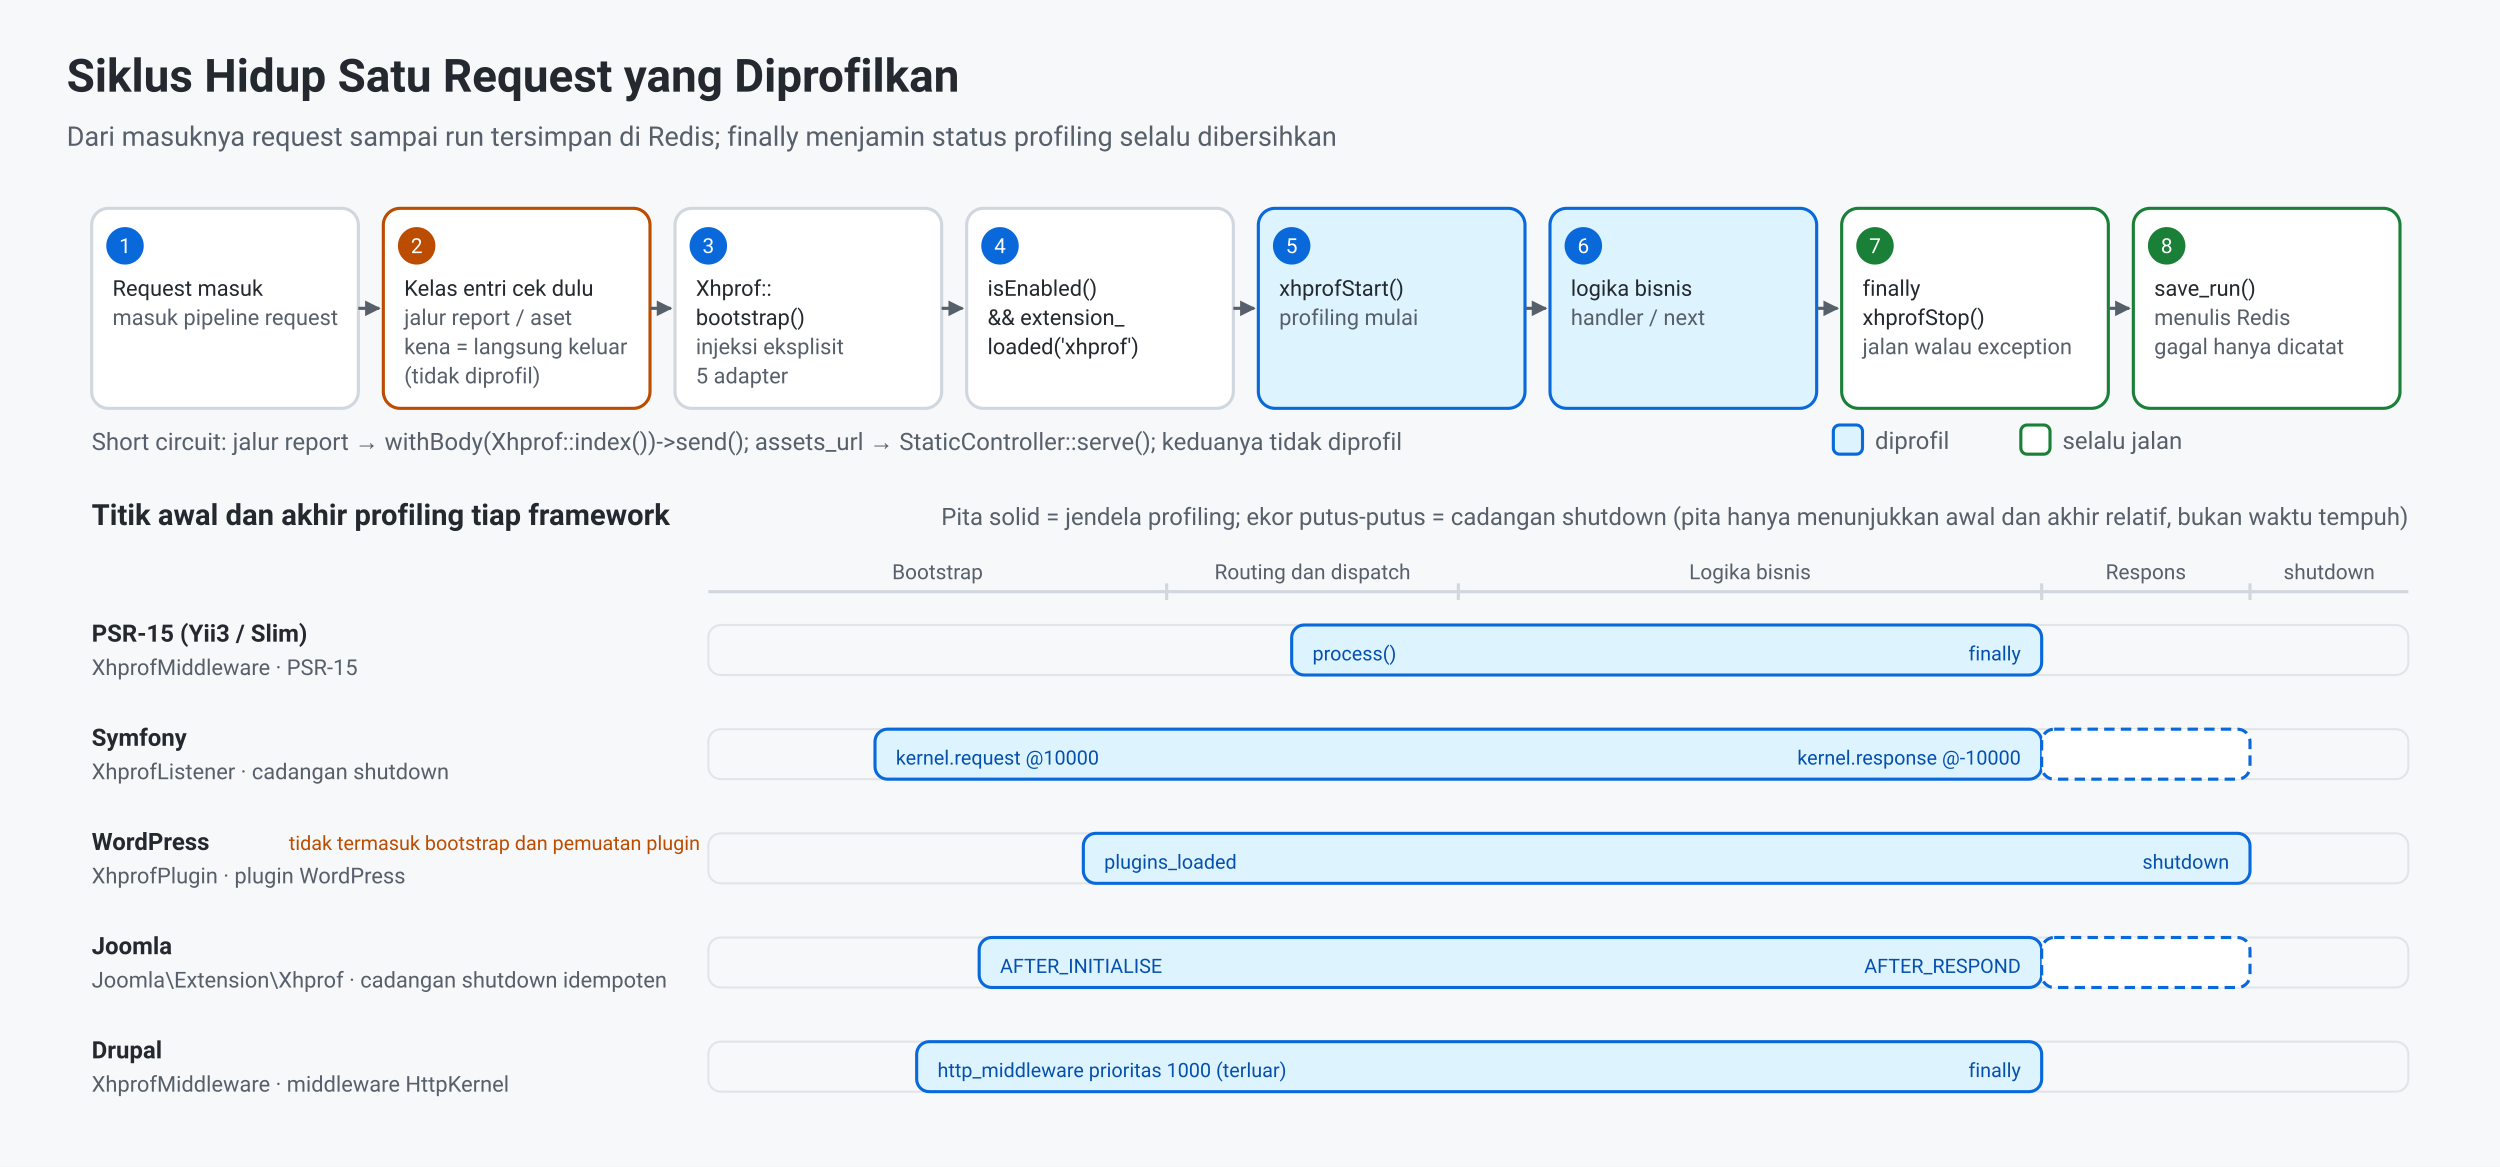
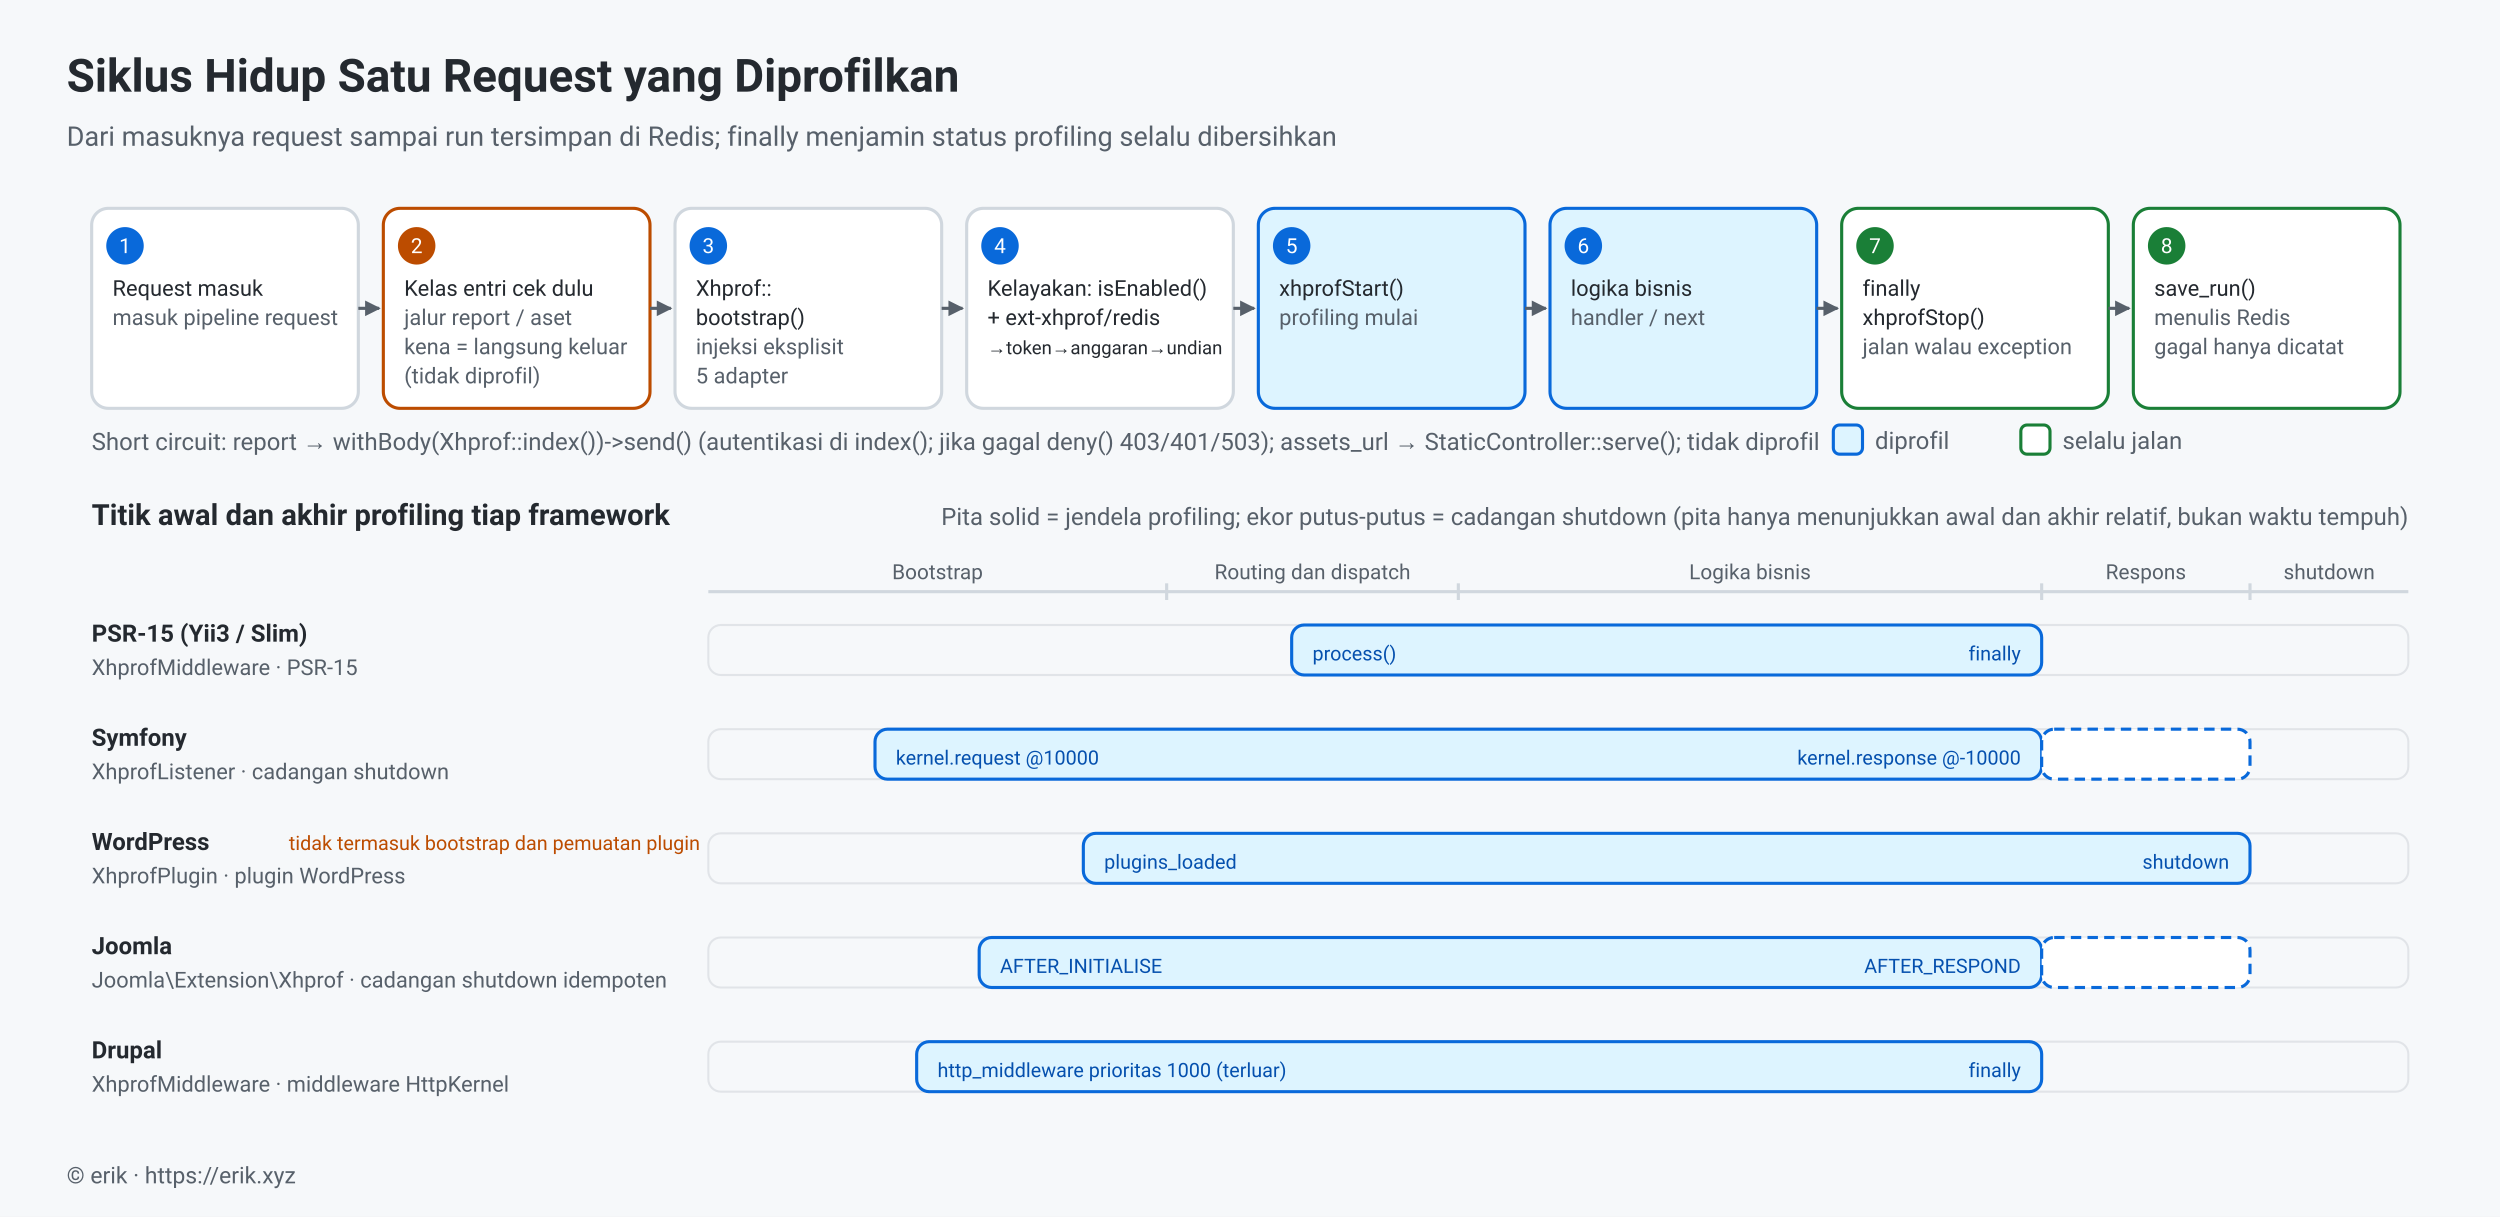
- <svg xmlns="http://www.w3.org/2000/svg" viewBox="0 0 1200 560" width="1200" height="560" role="img" font-family="-apple-system, BlinkMacSystemFont, &quot;Segoe UI&quot;, Roboto, &quot;Helvetica Neue&quot;, Arial, &quot;Noto Sans SC&quot;, &quot;PingFang SC&quot;, &quot;Microsoft YaHei&quot;, sans-serif">
+ <svg xmlns="http://www.w3.org/2000/svg" viewBox="0 0 1200 584" width="1200" height="584" role="img" font-family="-apple-system, BlinkMacSystemFont, &quot;Segoe UI&quot;, Roboto, &quot;Helvetica Neue&quot;, Arial, &quot;Noto Sans SC&quot;, &quot;PingFang SC&quot;, &quot;Microsoft YaHei&quot;, sans-serif">
  <defs>
    <marker id="lc-arrow" viewBox="0 0 10 10" refX="9" refY="5" markerWidth="5" markerHeight="5" orient="auto-start-reverse">
      <path d="M0,0 L10,5 L0,10 z" fill="#57606a" />
    </marker>
  </defs>
-   <rect x="0" y="0" width="1200" height="560" fill="#f6f8fa" />
+   <rect x="0" y="0" width="1200" height="584" fill="#f6f8fa" />
  <text x="32" y="44" font-size="22" font-weight="700" fill="#24292f">Siklus Hidup Satu Request yang Diprofilkan</text>
  <text x="32" y="70" font-size="13" fill="#57606a">Dari masuknya request sampai run tersimpan di Redis; finally menjamin status profiling selalu dibersihkan</text>
  <rect x="44" y="100" width="128" height="96" rx="8" fill="#ffffff" stroke="#d0d7de" stroke-width="1.5" />
  <circle cx="60" cy="118" r="9" fill="#0969da" />
  <text x="60" y="121.5" font-size="10" fill="#ffffff" text-anchor="middle">1</text>
  <text x="54" y="142" font-size="10.5" fill="#24292f">Request masuk</text>
  <text x="54" y="156" font-size="10.5" fill="#57606a">masuk pipeline request</text>
  <line x1="172" y1="148" x2="182" y2="148" stroke="#57606a" stroke-width="1.5" marker-end="url(#lc-arrow)" />
  <rect x="184" y="100" width="128" height="96" rx="8" fill="#ffffff" stroke="#bc4c00" stroke-width="1.5" />
  <circle cx="200" cy="118" r="9" fill="#bc4c00" />
  <text x="200" y="121.5" font-size="10" fill="#ffffff" text-anchor="middle">2</text>
  <text x="194" y="142" font-size="10.5" fill="#24292f">Kelas entri cek dulu</text>
  <text x="194" y="156" font-size="10.5" fill="#57606a">jalur report / aset</text>
  <text x="194" y="170" font-size="10.5" fill="#57606a">kena = langsung keluar</text>
  <text x="194" y="184" font-size="10.5" fill="#57606a">(tidak diprofil)</text>
  <line x1="312" y1="148" x2="322" y2="148" stroke="#57606a" stroke-width="1.5" marker-end="url(#lc-arrow)" />
  <rect x="324" y="100" width="128" height="96" rx="8" fill="#ffffff" stroke="#d0d7de" stroke-width="1.5" />
  <circle cx="340" cy="118" r="9" fill="#0969da" />
  <text x="340" y="121.5" font-size="10" fill="#ffffff" text-anchor="middle">3</text>
  <text x="334" y="142" font-size="10.5" fill="#24292f">Xhprof::</text>
  <text x="334" y="156" font-size="10.5" fill="#24292f">bootstrap()</text>
  <text x="334" y="170" font-size="10.5" fill="#57606a">injeksi eksplisit</text>
  <text x="334" y="184" font-size="10.5" fill="#57606a">5 adapter</text>
  <line x1="452" y1="148" x2="462" y2="148" stroke="#57606a" stroke-width="1.5" marker-end="url(#lc-arrow)" />
  <rect x="464" y="100" width="128" height="96" rx="8" fill="#ffffff" stroke="#d0d7de" stroke-width="1.5" />
  <circle cx="480" cy="118" r="9" fill="#0969da" />
  <text x="480" y="121.5" font-size="10" fill="#ffffff" text-anchor="middle">4</text>
-   <text x="474" y="142" font-size="10.5" fill="#24292f">isEnabled()</text>
-   <text x="474" y="156" font-size="10.5" fill="#24292f">&amp;&amp; extension_</text>
-   <text x="474" y="170" font-size="10.5" fill="#24292f">loaded('xhprof')</text>
+   <text x="474" y="142" font-size="10.5" fill="#24292f">Kelayakan: isEnabled()</text>
+   <text x="474" y="156" font-size="10.5" fill="#24292f">+ ext-xhprof/redis</text>
+   <text x="474" y="170" font-size="8.91" fill="#24292f">→token→anggaran→undian</text>
  <line x1="592" y1="148" x2="602" y2="148" stroke="#57606a" stroke-width="1.5" marker-end="url(#lc-arrow)" />
  <rect x="604" y="100" width="128" height="96" rx="8" fill="#ddf4ff" stroke="#0969da" stroke-width="1.5" />
  <circle cx="620" cy="118" r="9" fill="#0969da" />
  <text x="620" y="121.5" font-size="10" fill="#ffffff" text-anchor="middle">5</text>
  <text x="614" y="142" font-size="10.5" fill="#24292f">xhprofStart()</text>
  <text x="614" y="156" font-size="10.5" fill="#57606a">profiling mulai</text>
  <line x1="732" y1="148" x2="742" y2="148" stroke="#57606a" stroke-width="1.5" marker-end="url(#lc-arrow)" />
  <rect x="744" y="100" width="128" height="96" rx="8" fill="#ddf4ff" stroke="#0969da" stroke-width="1.5" />
  <circle cx="760" cy="118" r="9" fill="#0969da" />
  <text x="760" y="121.5" font-size="10" fill="#ffffff" text-anchor="middle">6</text>
  <text x="754" y="142" font-size="10.5" fill="#24292f">logika bisnis</text>
  <text x="754" y="156" font-size="10.5" fill="#57606a">handler / next</text>
  <line x1="872" y1="148" x2="882" y2="148" stroke="#57606a" stroke-width="1.5" marker-end="url(#lc-arrow)" />
  <rect x="884" y="100" width="128" height="96" rx="8" fill="#ffffff" stroke="#1a7f37" stroke-width="1.5" />
  <circle cx="900" cy="118" r="9" fill="#1a7f37" />
  <text x="900" y="121.5" font-size="10" fill="#ffffff" text-anchor="middle">7</text>
  <text x="894" y="142" font-size="10.5" fill="#24292f">finally</text>
  <text x="894" y="156" font-size="10.5" fill="#24292f">xhprofStop()</text>
  <text x="894" y="170" font-size="10.5" fill="#57606a">jalan walau exception</text>
  <line x1="1012" y1="148" x2="1022" y2="148" stroke="#57606a" stroke-width="1.5" marker-end="url(#lc-arrow)" />
  <rect x="1024" y="100" width="128" height="96" rx="8" fill="#ffffff" stroke="#1a7f37" stroke-width="1.5" />
  <circle cx="1040" cy="118" r="9" fill="#1a7f37" />
  <text x="1040" y="121.5" font-size="10" fill="#ffffff" text-anchor="middle">8</text>
  <text x="1034" y="142" font-size="10.5" fill="#24292f">save_run()</text>
  <text x="1034" y="156" font-size="10.5" fill="#57606a">menulis Redis</text>
  <text x="1034" y="170" font-size="10.5" fill="#57606a">gagal hanya dicatat</text>
-   <text x="44" y="216" font-size="11.5" fill="#57606a">Short circuit: jalur report → withBody(Xhprof::index())-&gt;send(); assets_url → StaticController::serve(); keduanya tidak diprofil</text>
+   <text x="44" y="216" font-size="11.5" fill="#57606a">Short circuit: report → withBody(Xhprof::index())-&gt;send() (autentikasi di index(); jika gagal deny() 403/401/503); assets_url → StaticController::serve(); tidak diprofil</text>
  <rect x="880" y="204" width="14" height="14" rx="3" fill="#ddf4ff" stroke="#0969da" stroke-width="1.5" />
  <text x="900" y="215.5" font-size="11.5" fill="#57606a">diprofil</text>
  <rect x="970" y="204" width="14" height="14" rx="3" fill="#ffffff" stroke="#1a7f37" stroke-width="1.5" />
  <text x="990" y="215.5" font-size="11.5" fill="#57606a">selalu jalan</text>
  <text x="44" y="252" font-size="14" font-weight="600" fill="#24292f">Titik awal dan akhir profiling tiap framework</text>
  <text x="1156" y="252" font-size="11.5" fill="#57606a" text-anchor="end">Pita solid = jendela profiling; ekor putus-putus = cadangan shutdown (pita hanya menunjukkan awal dan akhir relatif, bukan waktu tempuh)</text>
  <line x1="340" y1="284" x2="1156" y2="284" stroke="#d0d7de" stroke-width="1.5" />
  <line x1="560" y1="280" x2="560" y2="288" stroke="#d0d7de" stroke-width="1.5" />
  <line x1="700" y1="280" x2="700" y2="288" stroke="#d0d7de" stroke-width="1.5" />
  <line x1="980" y1="280" x2="980" y2="288" stroke="#d0d7de" stroke-width="1.5" />
  <line x1="1080" y1="280" x2="1080" y2="288" stroke="#d0d7de" stroke-width="1.5" />
  <text x="450" y="278" font-size="10" fill="#57606a" text-anchor="middle">Bootstrap</text>
  <text x="630" y="278" font-size="10" fill="#57606a" text-anchor="middle">Routing dan dispatch</text>
  <text x="840" y="278" font-size="10" fill="#57606a" text-anchor="middle">Logika bisnis</text>
  <text x="1030" y="278" font-size="10" fill="#57606a" text-anchor="middle">Respons</text>
  <text x="1118" y="278" font-size="10" fill="#57606a" text-anchor="middle">shutdown</text>
  <text x="44" y="308" font-size="11.5" font-weight="600" fill="#24292f">PSR-15 (Yii3 / Slim)</text>
  <text x="44" y="324" font-size="10.5" fill="#57606a">XhprofMiddleware · PSR-15</text>
  <rect x="340" y="300" width="816" height="24" rx="6" fill="#f6f8fa" stroke="#e1e4e8" />
  <rect x="620" y="300" width="360" height="24" rx="6" fill="#ddf4ff" stroke="#0969da" stroke-width="1.5" />
  <text x="630" y="317" font-size="9.5" fill="#0550ae">process()</text>
  <text x="970" y="317" font-size="9.5" fill="#0550ae" text-anchor="end">finally</text>
  <text x="44" y="358" font-size="11.5" font-weight="600" fill="#24292f">Symfony</text>
  <text x="44" y="374" font-size="10.5" fill="#57606a">XhprofListener · cadangan shutdown</text>
  <rect x="340" y="350" width="816" height="24" rx="6" fill="#f6f8fa" stroke="#e1e4e8" />
  <rect x="420" y="350" width="560" height="24" rx="6" fill="#ddf4ff" stroke="#0969da" stroke-width="1.5" />
  <rect x="980" y="350" width="100" height="24" rx="6" fill="#ffffff" stroke="#0969da" stroke-width="1.5" stroke-dasharray="5 3" />
  <text x="430" y="367" font-size="9.5" fill="#0550ae">kernel.request @10000</text>
  <text x="970" y="367" font-size="9.5" fill="#0550ae" text-anchor="end">kernel.response @-10000</text>
  <text x="44" y="408" font-size="11.5" font-weight="600" fill="#24292f">WordPress</text>
  <text x="44" y="424" font-size="10.5" fill="#57606a">XhprofPlugin · plugin WordPress</text>
  <rect x="340" y="400" width="816" height="24" rx="6" fill="#f6f8fa" stroke="#e1e4e8" />
  <rect x="520" y="400" width="560" height="24" rx="6" fill="#ddf4ff" stroke="#0969da" stroke-width="1.5" />
  <text x="530" y="417" font-size="9.5" fill="#0550ae">plugins_loaded</text>
  <text x="1070" y="417" font-size="9.5" fill="#0550ae" text-anchor="end">shutdown</text>
  <text x="336" y="408" font-size="9.5" fill="#bc4c00" text-anchor="end">tidak termasuk bootstrap dan pemuatan plugin</text>
  <text x="44" y="458" font-size="11.5" font-weight="600" fill="#24292f">Joomla</text>
  <text x="44" y="474" font-size="10.5" fill="#57606a">Joomla\Extension\Xhprof · cadangan shutdown idempoten</text>
  <rect x="340" y="450" width="816" height="24" rx="6" fill="#f6f8fa" stroke="#e1e4e8" />
  <rect x="470" y="450" width="510" height="24" rx="6" fill="#ddf4ff" stroke="#0969da" stroke-width="1.5" />
  <rect x="980" y="450" width="100" height="24" rx="6" fill="#ffffff" stroke="#0969da" stroke-width="1.5" stroke-dasharray="5 3" />
  <text x="480" y="467" font-size="9.5" fill="#0550ae">AFTER_INITIALISE</text>
  <text x="970" y="467" font-size="9.5" fill="#0550ae" text-anchor="end">AFTER_RESPOND</text>
  <text x="44" y="508" font-size="11.5" font-weight="600" fill="#24292f">Drupal</text>
  <text x="44" y="524" font-size="10.5" fill="#57606a">XhprofMiddleware · middleware HttpKernel</text>
  <rect x="340" y="500" width="816" height="24" rx="6" fill="#f6f8fa" stroke="#e1e4e8" />
  <rect x="440" y="500" width="540" height="24" rx="6" fill="#ddf4ff" stroke="#0969da" stroke-width="1.5" />
  <text x="450" y="517" font-size="9.5" fill="#0550ae">http_middleware prioritas 1000 (terluar)</text>
  <text x="970" y="517" font-size="9.5" fill="#0550ae" text-anchor="end">finally</text>
+   <text x="32" y="568" font-size="11" fill="#57606a">© erik · https://erik.xyz</text>
</svg>
